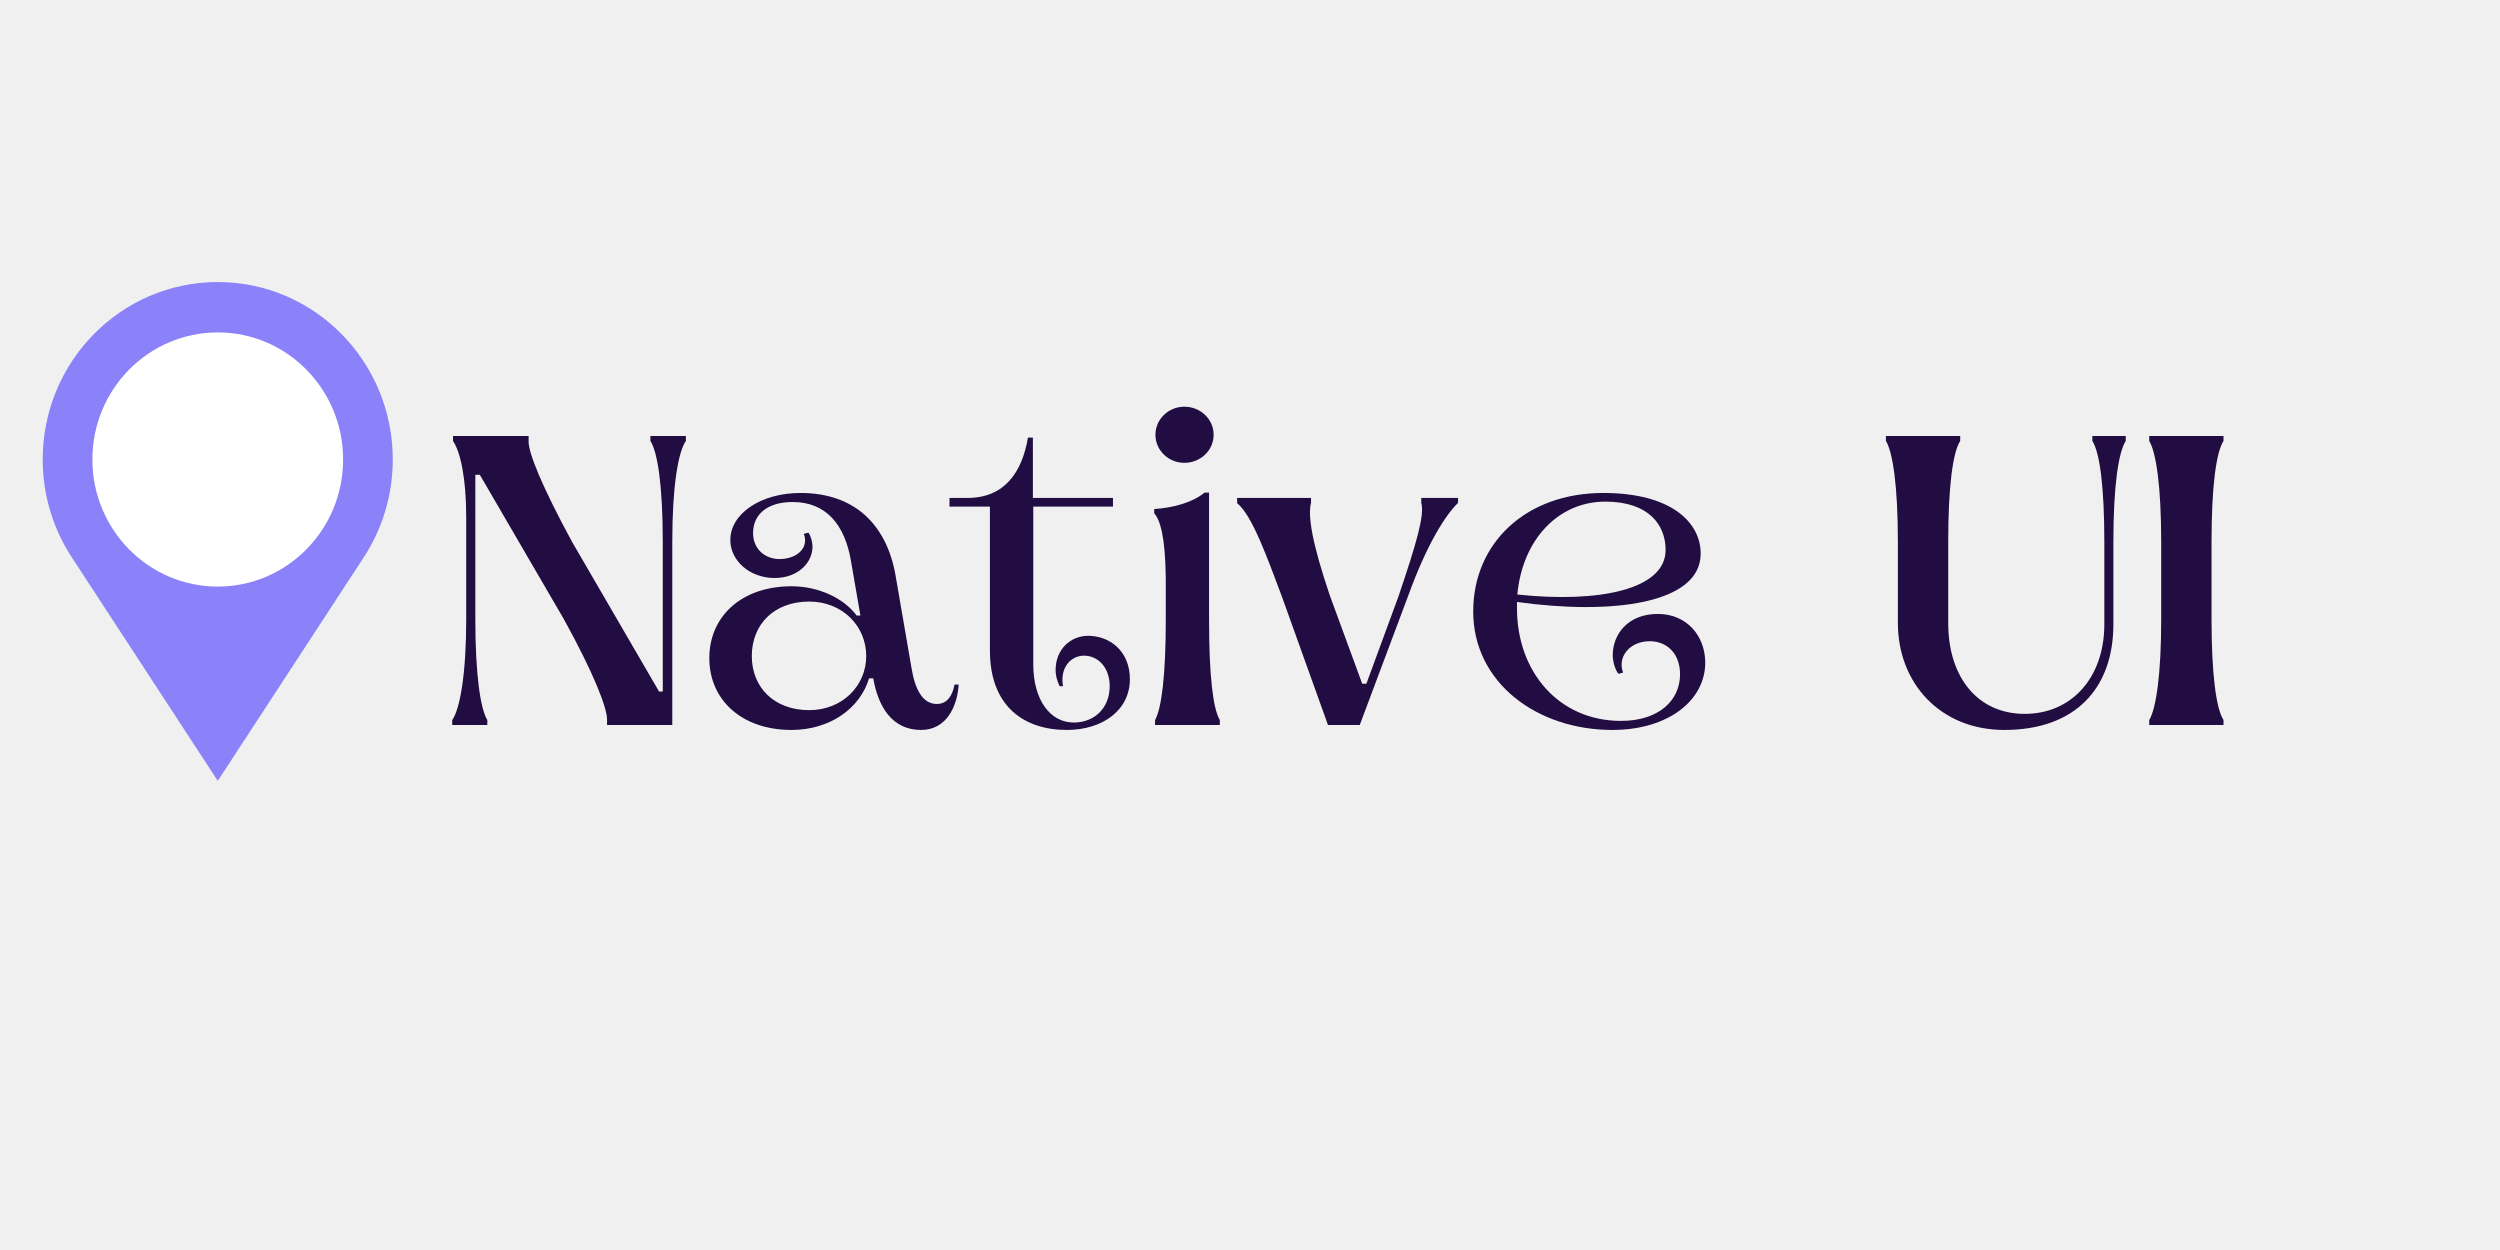
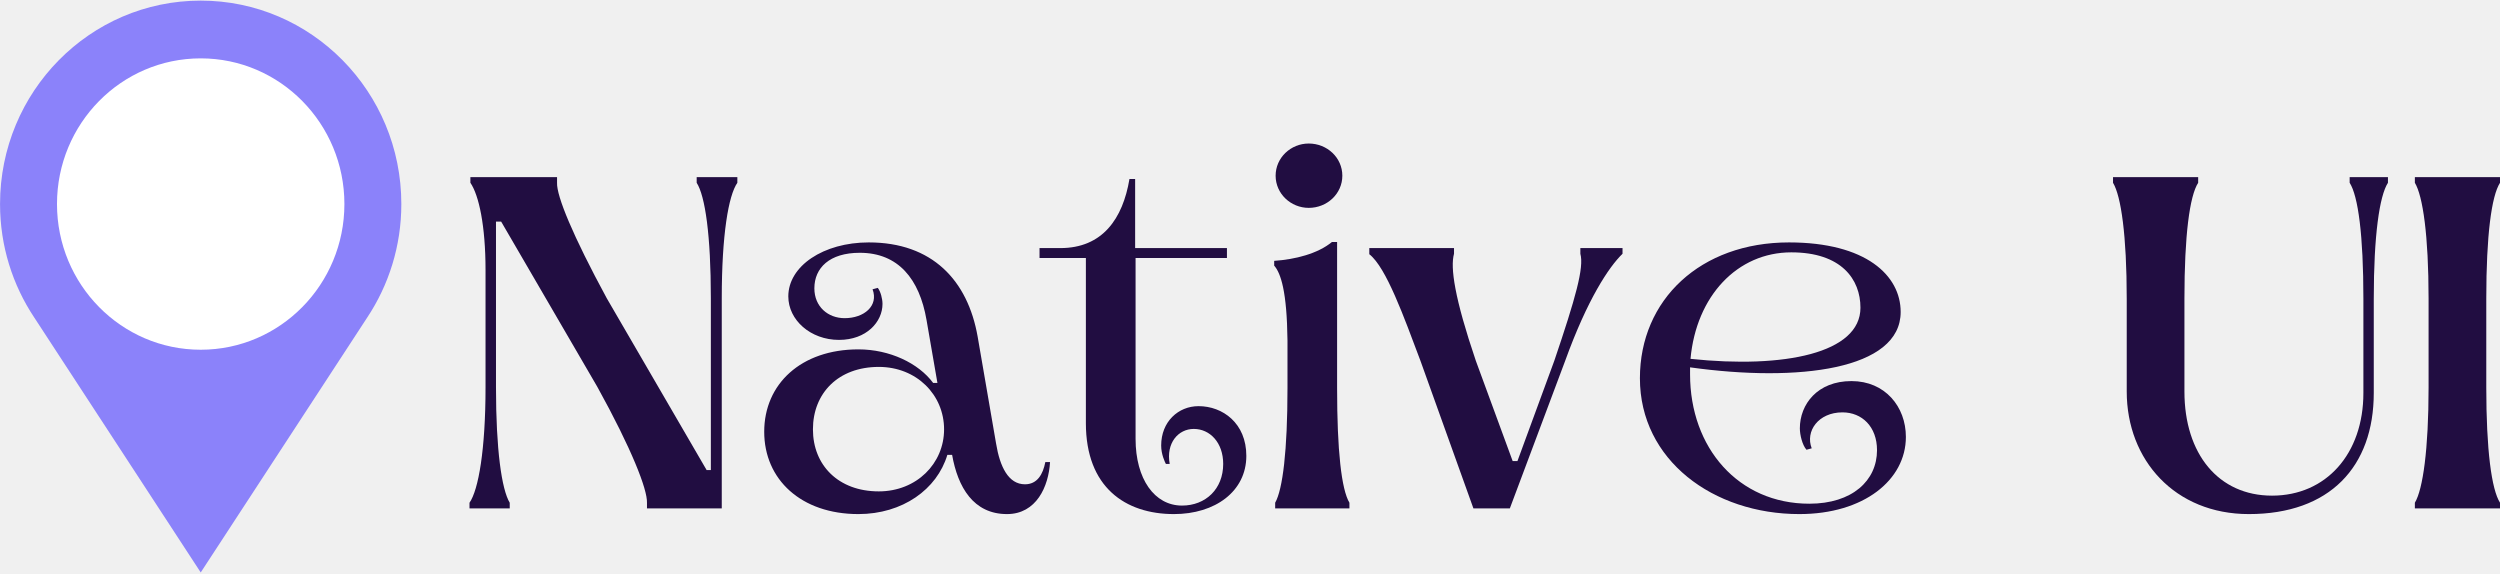
- <svg xmlns="http://www.w3.org/2000/svg" width="150" viewBox="0 0 150 75" height="75" version="1.0">
+ <svg xmlns="http://www.w3.org/2000/svg" version="1.0" viewBox="2.56 16.89 130.85 30">
  <defs>
    <clipPath id="a">
      <path d="M 2.566 16.887 L 23.566 16.887 L 23.566 46.887 L 2.566 46.887 Z M 2.566 16.887" />
    </clipPath>
  </defs>
  <g fill="#210D41">
    <g>
      <g>
        <path d="M 0.77 0 L 2.875 0 L 2.875 -0.297 C 2.453 -0.992 2.156 -3.07 2.156 -6.34 L 2.156 -15.012 L 2.426 -15.012 L 7.457 -6.367 C 9.266 -3.098 10.082 -0.992 10.059 -0.297 L 10.059 0 L 13.973 0 L 13.973 -11 C 13.973 -14.293 14.32 -16.375 14.789 -17.043 L 14.789 -17.34 L 12.66 -17.34 L 12.66 -17.043 C 13.105 -16.352 13.402 -14.293 13.402 -11 L 13.402 -2.008 L 13.18 -2.008 L 7.953 -11 C 6.168 -14.293 5.324 -16.352 5.352 -17.043 L 5.352 -17.34 L 0.816 -17.34 L 0.816 -17.043 C 1.262 -16.398 1.609 -14.789 1.609 -12.484 L 1.609 -6.34 C 1.609 -3.07 1.238 -0.965 0.77 -0.297 Z M 0.77 0" transform="translate(26.364 43.5)" />
      </g>
    </g>
  </g>
  <g fill="#210D41">
    <g>
      <g>
        <path d="M 5.574 0.297 C 7.879 0.297 9.688 -0.992 10.23 -2.801 L 10.48 -2.801 C 10.777 -1.113 11.594 0.297 13.352 0.297 C 14.887 0.297 15.531 -1.141 15.605 -2.426 L 15.359 -2.426 C 15.234 -1.785 14.938 -1.262 14.293 -1.262 C 13.426 -1.262 12.98 -2.18 12.781 -3.395 L 11.816 -8.992 C 11.297 -11.941 9.438 -13.922 6.117 -13.922 C 3.742 -13.922 1.906 -12.684 1.906 -11.098 C 1.906 -9.859 3.07 -8.82 4.559 -8.82 C 5.996 -8.82 6.836 -9.762 6.836 -10.703 C 6.836 -10.973 6.738 -11.348 6.59 -11.543 L 6.316 -11.469 C 6.641 -10.602 5.871 -9.957 4.855 -9.957 C 3.988 -9.957 3.27 -10.555 3.27 -11.52 C 3.27 -12.586 4.062 -13.379 5.648 -13.379 C 7.656 -13.379 8.77 -12.016 9.141 -9.859 L 9.711 -6.566 L 9.488 -6.566 C 8.719 -7.605 7.207 -8.324 5.574 -8.324 C 2.578 -8.324 0.645 -6.516 0.645 -4.012 C 0.645 -1.512 2.578 0.297 5.574 0.297 Z M 6.641 -0.891 C 4.535 -0.891 3.195 -2.254 3.195 -4.137 C 3.195 -6.043 4.535 -7.406 6.641 -7.406 C 8.621 -7.406 10.059 -5.945 10.059 -4.137 C 10.059 -2.352 8.621 -0.891 6.641 -0.891 Z M 6.641 -0.891" transform="translate(41.914 43.5)" />
      </g>
    </g>
  </g>
  <g fill="#210D41">
    <g>
      <g>
        <path d="M 6.738 0.297 C 8.895 0.297 10.527 -0.891 10.527 -2.75 C 10.527 -4.461 9.289 -5.352 8.027 -5.352 C 6.961 -5.352 6.07 -4.535 6.07 -3.293 C 6.07 -2.824 6.266 -2.426 6.316 -2.328 L 6.516 -2.328 C 6.316 -3.418 6.961 -4.16 7.777 -4.16 C 8.621 -4.16 9.316 -3.445 9.316 -2.328 C 9.316 -1.016 8.398 -0.148 7.16 -0.148 C 5.723 -0.148 4.73 -1.535 4.73 -3.641 L 4.73 -13.105 L 9.512 -13.105 L 9.512 -13.625 L 4.707 -13.625 L 4.707 -17.242 L 4.41 -17.242 C 4.062 -15.16 2.996 -13.625 0.793 -13.625 L -0.297 -13.625 L -0.297 -13.105 L 2.129 -13.105 L 2.129 -4.461 C 2.129 -1.113 4.188 0.297 6.738 0.297 Z M 6.738 0.297" transform="translate(57.266 43.5)" />
      </g>
    </g>
  </g>
  <g fill="#210D41">
    <g>
      <g>
        <path d="M 2.75 -15.73 C 3.715 -15.73 4.508 -16.473 4.508 -17.414 C 4.508 -18.355 3.715 -19.098 2.75 -19.098 C 1.809 -19.098 1.016 -18.355 1.016 -17.414 C 1.016 -16.473 1.809 -15.73 2.75 -15.73 Z M 0.992 0 L 4.879 0 L 4.879 -0.297 C 4.461 -0.992 4.234 -3.023 4.234 -6.293 L 4.234 -13.945 L 3.965 -13.945 C 3.219 -13.328 2.031 -13.031 0.941 -12.957 L 0.941 -12.707 C 1.289 -12.312 1.609 -11.348 1.637 -8.793 L 1.637 -6.293 C 1.637 -3.023 1.387 -0.992 0.992 -0.297 Z M 0.992 0" transform="translate(68.31 43.5)" />
      </g>
    </g>
  </g>
  <g fill="#210D41">
    <g>
      <g>
        <path d="M 5.723 0 L 7.629 0 L 10.527 -7.73 C 11.691 -10.949 12.809 -12.633 13.527 -13.328 L 13.527 -13.625 L 11.32 -13.625 L 11.32 -13.328 C 11.52 -12.609 11.074 -11.023 9.957 -7.73 L 8.027 -2.477 L 7.777 -2.477 L 5.848 -7.73 C 4.73 -11.023 4.508 -12.609 4.707 -13.328 L 4.707 -13.625 L 0.273 -13.625 L 0.273 -13.305 C 1.164 -12.609 2.082 -10.031 2.949 -7.73 Z M 5.723 0" transform="translate(73.956 43.5)" />
      </g>
    </g>
  </g>
  <g fill="#210D41">
    <g>
      <g>
        <path d="M 8.992 0.297 C 12.363 0.297 14.566 -1.488 14.566 -3.742 C 14.566 -5.324 13.477 -6.664 11.719 -6.664 C 9.934 -6.664 9.016 -5.449 9.016 -4.188 C 9.016 -3.863 9.141 -3.32 9.363 -3.07 L 9.637 -3.145 C 9.289 -4.039 9.984 -5.027 11.246 -5.027 C 12.262 -5.027 13.055 -4.285 13.055 -3.047 C 13.055 -1.461 11.766 -0.246 9.512 -0.246 C 5.797 -0.246 3.27 -3.172 3.27 -7.012 L 3.27 -7.383 C 8.941 -6.59 14.293 -7.258 14.293 -10.281 C 14.293 -12.188 12.484 -13.922 8.449 -13.922 C 3.816 -13.922 0.645 -10.926 0.645 -6.812 C 0.645 -2.527 4.484 0.297 8.992 0.297 Z M 3.293 -7.828 C 3.594 -11.121 5.746 -13.402 8.57 -13.402 C 11.195 -13.402 12.188 -11.988 12.188 -10.504 C 12.188 -8.125 8.199 -7.309 3.293 -7.828 Z M 3.293 -7.828" transform="translate(87.748 43.5)" />
      </g>
    </g>
  </g>
  <g fill="#210D41">
    <g>
      <g>
        <path d="M 7.754 0.297 C 11.988 0.297 14.293 -2.18 14.293 -6.043 L 14.293 -10.973 C 14.293 -14.293 14.59 -16.352 15.035 -17.043 L 15.035 -17.34 L 13.031 -17.34 L 13.031 -17.043 C 13.477 -16.352 13.75 -14.293 13.75 -10.973 L 13.75 -6.043 C 13.75 -2.848 11.793 -0.668 8.969 -0.668 C 6.168 -0.668 4.383 -2.848 4.383 -6.117 L 4.383 -10.973 C 4.383 -14.293 4.656 -16.352 5.102 -17.043 L 5.102 -17.34 L 0.645 -17.34 L 0.645 -17.043 C 1.066 -16.352 1.363 -14.293 1.363 -10.973 L 1.363 -6.117 C 1.363 -2.527 3.891 0.297 7.754 0.297 Z M 7.754 0.297" transform="translate(112.51 43.5)" />
      </g>
    </g>
  </g>
  <g fill="#210D41">
    <g>
      <g>
        <path d="M 0.77 0 L 5.227 0 L 5.227 -0.297 C 4.781 -0.992 4.508 -3.07 4.508 -6.34 L 4.508 -10.973 C 4.508 -14.293 4.781 -16.352 5.227 -17.043 L 5.227 -17.34 L 0.77 -17.34 L 0.77 -17.043 C 1.188 -16.352 1.488 -14.293 1.488 -10.973 L 1.488 -6.34 C 1.488 -3.07 1.188 -0.992 0.77 -0.297 Z M 0.77 0" transform="translate(128.184 43.5)" />
      </g>
    </g>
  </g>
  <g clip-path="url(#a)">
    <path fill="#8B82FA" d="M 21.781 33.508 C 22.906 31.812 23.566 29.77 23.566 27.57 C 23.566 21.688 18.863 16.922 13.066 16.922 C 7.266 16.922 2.562 21.688 2.562 27.57 C 2.562 29.77 3.223 31.812 4.352 33.508 L 13.066 46.852 L 21.781 33.508" />
  </g>
  <path fill="#FFF" d="M 20.586 27.57 C 20.586 31.781 17.219 35.195 13.066 35.195 C 8.91 35.195 5.543 31.781 5.543 27.57 C 5.543 23.359 8.91 19.945 13.066 19.945 C 17.219 19.945 20.586 23.359 20.586 27.57" />
</svg>
